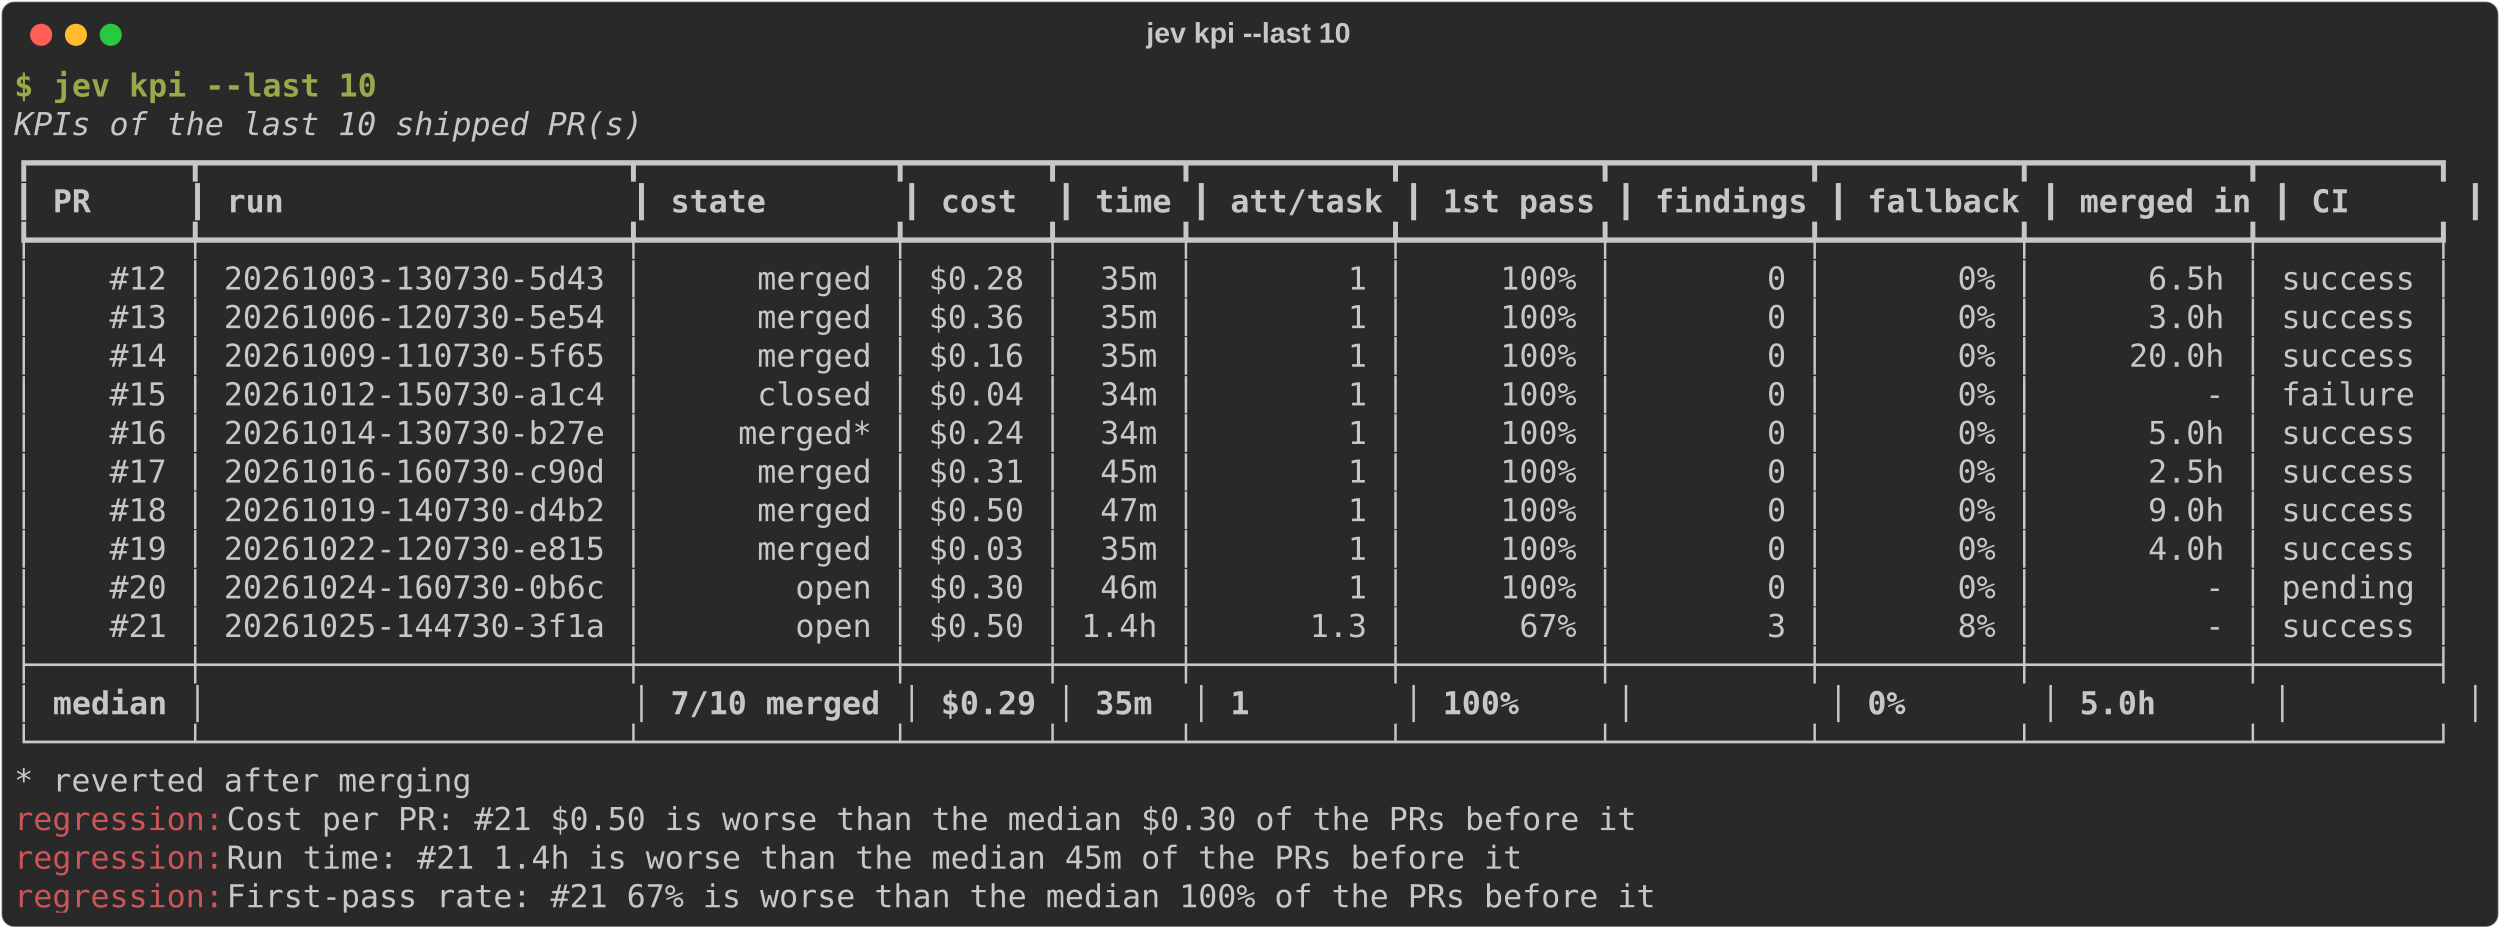
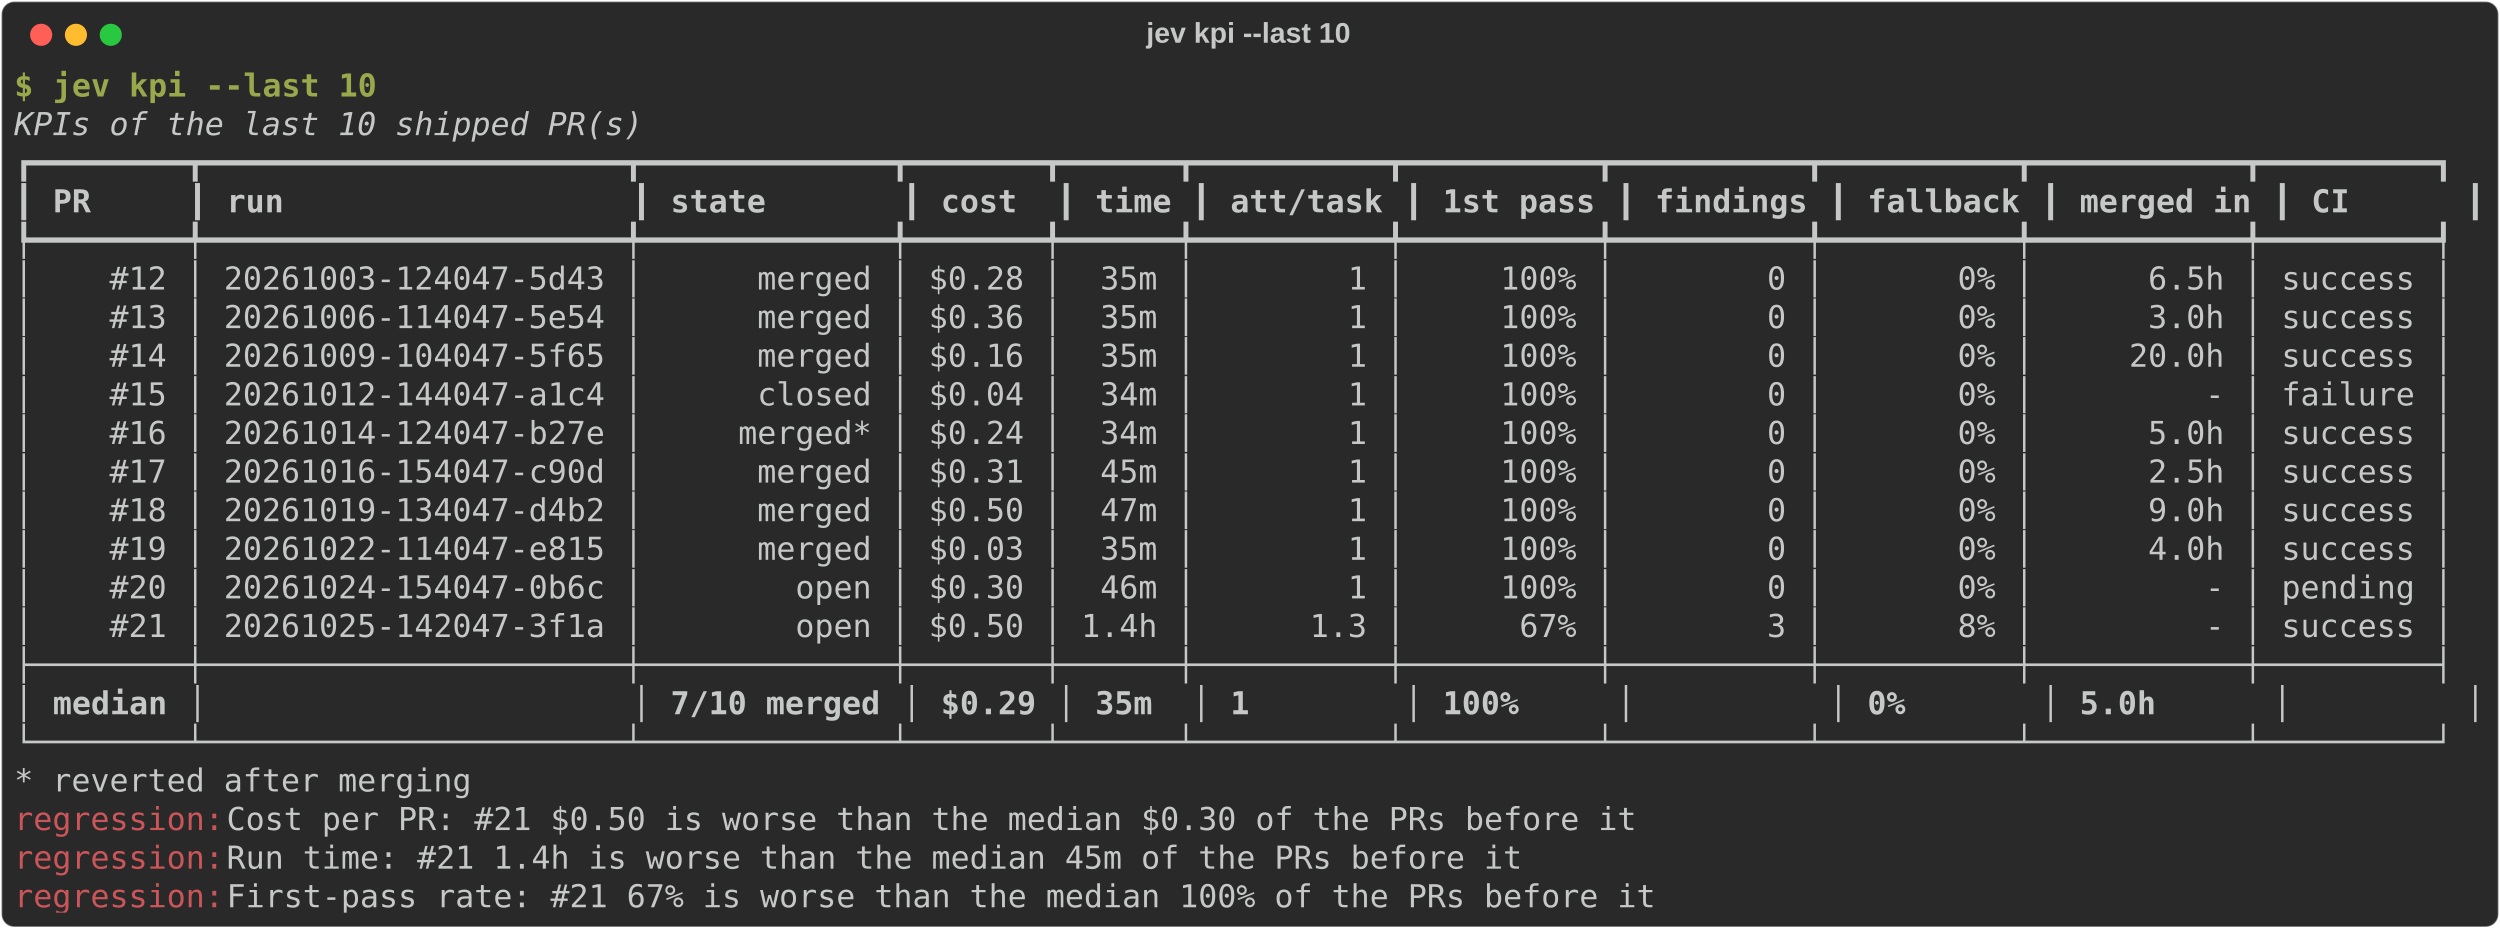
<svg xmlns="http://www.w3.org/2000/svg" class="rich-terminal" viewBox="0 0 1580 586.8">
  <style>

    @font-face {
        font-family: "Fira Code";
        src: local("FiraCode-Regular"),
                url("https://cdnjs.cloudflare.com/ajax/libs/firacode/6.2.0/woff2/FiraCode-Regular.woff2") format("woff2"),
                url("https://cdnjs.cloudflare.com/ajax/libs/firacode/6.2.0/woff/FiraCode-Regular.woff") format("woff");
        font-style: normal;
        font-weight: 400;
    }
    @font-face {
        font-family: "Fira Code";
        src: local("FiraCode-Bold"),
                url("https://cdnjs.cloudflare.com/ajax/libs/firacode/6.2.0/woff2/FiraCode-Bold.woff2") format("woff2"),
                url("https://cdnjs.cloudflare.com/ajax/libs/firacode/6.2.0/woff/FiraCode-Bold.woff") format("woff");
        font-style: bold;
        font-weight: 700;
    }

-     .terminal-2717929664-matrix {
+     .terminal-2436059363-matrix {
        font-family: Fira Code, monospace;
        font-size: 20px;
        line-height: 24.4px;
        font-variant-east-asian: full-width;
    }

-     .terminal-2717929664-title {
+     .terminal-2436059363-title {
        font-size: 18px;
        font-weight: bold;
        font-family: arial;
    }

-     .terminal-2717929664-r1 { fill: #98a84b;font-weight: bold }
- .terminal-2717929664-r2 { fill: #c5c8c6 }
- .terminal-2717929664-r3 { fill: #c5c8c6;font-style: italic; }
- .terminal-2717929664-r4 { fill: #c5c8c6;font-weight: bold }
- .terminal-2717929664-r5 { fill: #cc555a }
+     .terminal-2436059363-r1 { fill: #98a84b;font-weight: bold }
+ .terminal-2436059363-r2 { fill: #c5c8c6 }
+ .terminal-2436059363-r3 { fill: #c5c8c6;font-style: italic; }
+ .terminal-2436059363-r4 { fill: #c5c8c6;font-weight: bold }
+ .terminal-2436059363-r5 { fill: #cc555a }
    </style>
  <defs>
-     <clipPath id="terminal-2717929664-clip-terminal">
+     <clipPath id="terminal-2436059363-clip-terminal">
      <rect x="0" y="0" width="1560.6" height="535.8" />
    </clipPath>
-     <clipPath id="terminal-2717929664-line-0">
+     <clipPath id="terminal-2436059363-line-0">
      <rect x="0" y="1.5" width="1561.6" height="24.65" />
    </clipPath>
-     <clipPath id="terminal-2717929664-line-1">
+     <clipPath id="terminal-2436059363-line-1">
      <rect x="0" y="25.9" width="1561.6" height="24.65" />
    </clipPath>
-     <clipPath id="terminal-2717929664-line-2">
+     <clipPath id="terminal-2436059363-line-2">
      <rect x="0" y="50.3" width="1561.6" height="24.65" />
    </clipPath>
-     <clipPath id="terminal-2717929664-line-3">
+     <clipPath id="terminal-2436059363-line-3">
      <rect x="0" y="74.7" width="1561.6" height="24.65" />
    </clipPath>
-     <clipPath id="terminal-2717929664-line-4">
+     <clipPath id="terminal-2436059363-line-4">
      <rect x="0" y="99.1" width="1561.6" height="24.65" />
    </clipPath>
-     <clipPath id="terminal-2717929664-line-5">
+     <clipPath id="terminal-2436059363-line-5">
      <rect x="0" y="123.5" width="1561.6" height="24.65" />
    </clipPath>
-     <clipPath id="terminal-2717929664-line-6">
+     <clipPath id="terminal-2436059363-line-6">
      <rect x="0" y="147.9" width="1561.6" height="24.65" />
    </clipPath>
-     <clipPath id="terminal-2717929664-line-7">
+     <clipPath id="terminal-2436059363-line-7">
      <rect x="0" y="172.3" width="1561.6" height="24.65" />
    </clipPath>
-     <clipPath id="terminal-2717929664-line-8">
+     <clipPath id="terminal-2436059363-line-8">
      <rect x="0" y="196.7" width="1561.6" height="24.65" />
    </clipPath>
-     <clipPath id="terminal-2717929664-line-9">
+     <clipPath id="terminal-2436059363-line-9">
      <rect x="0" y="221.1" width="1561.6" height="24.65" />
    </clipPath>
-     <clipPath id="terminal-2717929664-line-10">
+     <clipPath id="terminal-2436059363-line-10">
      <rect x="0" y="245.5" width="1561.6" height="24.65" />
    </clipPath>
-     <clipPath id="terminal-2717929664-line-11">
+     <clipPath id="terminal-2436059363-line-11">
      <rect x="0" y="269.9" width="1561.6" height="24.65" />
    </clipPath>
-     <clipPath id="terminal-2717929664-line-12">
+     <clipPath id="terminal-2436059363-line-12">
      <rect x="0" y="294.3" width="1561.6" height="24.65" />
    </clipPath>
-     <clipPath id="terminal-2717929664-line-13">
+     <clipPath id="terminal-2436059363-line-13">
      <rect x="0" y="318.7" width="1561.6" height="24.65" />
    </clipPath>
-     <clipPath id="terminal-2717929664-line-14">
+     <clipPath id="terminal-2436059363-line-14">
      <rect x="0" y="343.1" width="1561.6" height="24.65" />
    </clipPath>
-     <clipPath id="terminal-2717929664-line-15">
+     <clipPath id="terminal-2436059363-line-15">
      <rect x="0" y="367.5" width="1561.6" height="24.65" />
    </clipPath>
-     <clipPath id="terminal-2717929664-line-16">
+     <clipPath id="terminal-2436059363-line-16">
      <rect x="0" y="391.9" width="1561.6" height="24.65" />
    </clipPath>
-     <clipPath id="terminal-2717929664-line-17">
+     <clipPath id="terminal-2436059363-line-17">
      <rect x="0" y="416.3" width="1561.6" height="24.65" />
    </clipPath>
-     <clipPath id="terminal-2717929664-line-18">
+     <clipPath id="terminal-2436059363-line-18">
      <rect x="0" y="440.7" width="1561.6" height="24.65" />
    </clipPath>
-     <clipPath id="terminal-2717929664-line-19">
+     <clipPath id="terminal-2436059363-line-19">
      <rect x="0" y="465.1" width="1561.6" height="24.65" />
    </clipPath>
-     <clipPath id="terminal-2717929664-line-20">
+     <clipPath id="terminal-2436059363-line-20">
      <rect x="0" y="489.5" width="1561.6" height="24.65" />
    </clipPath>
  </defs>
  <rect fill="#292929" stroke="rgba(255,255,255,0.35)" stroke-width="1" x="1" y="1" width="1578" height="584.8" rx="8" />
-   <text class="terminal-2717929664-title" fill="#c5c8c6" text-anchor="middle" x="789" y="27">jev kpi --last 10</text>
+   <text class="terminal-2436059363-title" fill="#c5c8c6" text-anchor="middle" x="789" y="27">jev kpi --last 10</text>
  <g transform="translate(26,22)">
    <circle cx="0" cy="0" r="7" fill="#ff5f57" />
    <circle cx="22" cy="0" r="7" fill="#febc2e" />
    <circle cx="44" cy="0" r="7" fill="#28c840" />
  </g>
-   <g transform="translate(9, 41)" clip-path="url(#terminal-2717929664-clip-terminal)">
-     <g class="terminal-2717929664-matrix">
-       <text class="terminal-2717929664-r1" x="0" y="20" textLength="24.4" clip-path="url(#terminal-2717929664-line-0)">$ </text>
-       <text class="terminal-2717929664-r1" x="24.4" y="20" textLength="207.4" clip-path="url(#terminal-2717929664-line-0)">jev kpi --last 10</text>
-       <text class="terminal-2717929664-r2" x="1561.6" y="20" textLength="12.2" clip-path="url(#terminal-2717929664-line-0)">
- </text>
-       <text class="terminal-2717929664-r3" x="0" y="44.4" textLength="1561.6" clip-path="url(#terminal-2717929664-line-1)">                                               KPIs of the last 10 shipped PR(s)                                                </text>
-       <text class="terminal-2717929664-r2" x="1561.6" y="44.4" textLength="12.2" clip-path="url(#terminal-2717929664-line-1)">
- </text>
-       <text class="terminal-2717929664-r2" x="0" y="68.8" textLength="1561.6" clip-path="url(#terminal-2717929664-line-2)">┏━━━━━━━━┳━━━━━━━━━━━━━━━━━━━━━━┳━━━━━━━━━━━━━┳━━━━━━━┳━━━━━━┳━━━━━━━━━━┳━━━━━━━━━━┳━━━━━━━━━━┳━━━━━━━━━━┳━━━━━━━━━━━┳━━━━━━━━━┓</text>
-       <text class="terminal-2717929664-r2" x="1561.6" y="68.8" textLength="12.2" clip-path="url(#terminal-2717929664-line-2)">
- </text>
-       <text class="terminal-2717929664-r2" x="0" y="93.2" textLength="12.2" clip-path="url(#terminal-2717929664-line-3)">┃</text>
-       <text class="terminal-2717929664-r4" x="24.4" y="93.2" textLength="73.2" clip-path="url(#terminal-2717929664-line-3)">    PR</text>
-       <text class="terminal-2717929664-r2" x="109.8" y="93.2" textLength="12.2" clip-path="url(#terminal-2717929664-line-3)">┃</text>
-       <text class="terminal-2717929664-r4" x="134.2" y="93.2" textLength="244" clip-path="url(#terminal-2717929664-line-3)">run                 </text>
-       <text class="terminal-2717929664-r2" x="390.4" y="93.2" textLength="12.2" clip-path="url(#terminal-2717929664-line-3)">┃</text>
-       <text class="terminal-2717929664-r4" x="414.8" y="93.2" textLength="134.2" clip-path="url(#terminal-2717929664-line-3)">      state</text>
-       <text class="terminal-2717929664-r2" x="561.2" y="93.2" textLength="12.2" clip-path="url(#terminal-2717929664-line-3)">┃</text>
-       <text class="terminal-2717929664-r4" x="585.6" y="93.2" textLength="61" clip-path="url(#terminal-2717929664-line-3)"> cost</text>
-       <text class="terminal-2717929664-r2" x="658.8" y="93.2" textLength="12.2" clip-path="url(#terminal-2717929664-line-3)">┃</text>
-       <text class="terminal-2717929664-r4" x="683.2" y="93.2" textLength="48.8" clip-path="url(#terminal-2717929664-line-3)">time</text>
-       <text class="terminal-2717929664-r2" x="744.2" y="93.2" textLength="12.2" clip-path="url(#terminal-2717929664-line-3)">┃</text>
-       <text class="terminal-2717929664-r4" x="768.6" y="93.2" textLength="97.6" clip-path="url(#terminal-2717929664-line-3)">att/task</text>
-       <text class="terminal-2717929664-r2" x="878.4" y="93.2" textLength="12.2" clip-path="url(#terminal-2717929664-line-3)">┃</text>
-       <text class="terminal-2717929664-r4" x="902.8" y="93.2" textLength="97.6" clip-path="url(#terminal-2717929664-line-3)">1st pass</text>
-       <text class="terminal-2717929664-r2" x="1012.6" y="93.2" textLength="12.2" clip-path="url(#terminal-2717929664-line-3)">┃</text>
-       <text class="terminal-2717929664-r4" x="1037" y="93.2" textLength="97.6" clip-path="url(#terminal-2717929664-line-3)">findings</text>
-       <text class="terminal-2717929664-r2" x="1146.8" y="93.2" textLength="12.2" clip-path="url(#terminal-2717929664-line-3)">┃</text>
-       <text class="terminal-2717929664-r4" x="1171.2" y="93.2" textLength="97.6" clip-path="url(#terminal-2717929664-line-3)">fallback</text>
-       <text class="terminal-2717929664-r2" x="1281" y="93.2" textLength="12.2" clip-path="url(#terminal-2717929664-line-3)">┃</text>
-       <text class="terminal-2717929664-r4" x="1305.4" y="93.2" textLength="109.8" clip-path="url(#terminal-2717929664-line-3)">merged in</text>
-       <text class="terminal-2717929664-r2" x="1427.4" y="93.2" textLength="12.2" clip-path="url(#terminal-2717929664-line-3)">┃</text>
-       <text class="terminal-2717929664-r4" x="1451.8" y="93.2" textLength="85.4" clip-path="url(#terminal-2717929664-line-3)">     CI</text>
-       <text class="terminal-2717929664-r2" x="1549.4" y="93.2" textLength="12.2" clip-path="url(#terminal-2717929664-line-3)">┃</text>
-       <text class="terminal-2717929664-r2" x="1561.6" y="93.2" textLength="12.2" clip-path="url(#terminal-2717929664-line-3)">
- </text>
-       <text class="terminal-2717929664-r2" x="0" y="117.6" textLength="1561.6" clip-path="url(#terminal-2717929664-line-4)">┡━━━━━━━━╇━━━━━━━━━━━━━━━━━━━━━━╇━━━━━━━━━━━━━╇━━━━━━━╇━━━━━━╇━━━━━━━━━━╇━━━━━━━━━━╇━━━━━━━━━━╇━━━━━━━━━━╇━━━━━━━━━━━╇━━━━━━━━━┩</text>
-       <text class="terminal-2717929664-r2" x="1561.6" y="117.6" textLength="12.2" clip-path="url(#terminal-2717929664-line-4)">
- </text>
-       <text class="terminal-2717929664-r2" x="0" y="142" textLength="1561.6" clip-path="url(#terminal-2717929664-line-5)">│    #12 │ 20261003-130730-5d43 │      merged │ $0.28 │  35m │        1 │     100% │        0 │       0% │      6.5h │ success │</text>
-       <text class="terminal-2717929664-r2" x="1561.6" y="142" textLength="12.2" clip-path="url(#terminal-2717929664-line-5)">
- </text>
-       <text class="terminal-2717929664-r2" x="0" y="166.4" textLength="1561.6" clip-path="url(#terminal-2717929664-line-6)">│    #13 │ 20261006-120730-5e54 │      merged │ $0.36 │  35m │        1 │     100% │        0 │       0% │      3.0h │ success │</text>
-       <text class="terminal-2717929664-r2" x="1561.6" y="166.4" textLength="12.2" clip-path="url(#terminal-2717929664-line-6)">
- </text>
-       <text class="terminal-2717929664-r2" x="0" y="190.8" textLength="1561.6" clip-path="url(#terminal-2717929664-line-7)">│    #14 │ 20261009-110730-5f65 │      merged │ $0.16 │  35m │        1 │     100% │        0 │       0% │     20.0h │ success │</text>
-       <text class="terminal-2717929664-r2" x="1561.6" y="190.8" textLength="12.2" clip-path="url(#terminal-2717929664-line-7)">
- </text>
-       <text class="terminal-2717929664-r2" x="0" y="215.2" textLength="1561.6" clip-path="url(#terminal-2717929664-line-8)">│    #15 │ 20261012-150730-a1c4 │      closed │ $0.04 │  34m │        1 │     100% │        0 │       0% │         - │ failure │</text>
-       <text class="terminal-2717929664-r2" x="1561.6" y="215.2" textLength="12.2" clip-path="url(#terminal-2717929664-line-8)">
- </text>
-       <text class="terminal-2717929664-r2" x="0" y="239.6" textLength="1561.6" clip-path="url(#terminal-2717929664-line-9)">│    #16 │ 20261014-130730-b27e │     merged* │ $0.24 │  34m │        1 │     100% │        0 │       0% │      5.0h │ success │</text>
-       <text class="terminal-2717929664-r2" x="1561.6" y="239.6" textLength="12.2" clip-path="url(#terminal-2717929664-line-9)">
- </text>
-       <text class="terminal-2717929664-r2" x="0" y="264" textLength="1561.6" clip-path="url(#terminal-2717929664-line-10)">│    #17 │ 20261016-160730-c90d │      merged │ $0.31 │  45m │        1 │     100% │        0 │       0% │      2.5h │ success │</text>
-       <text class="terminal-2717929664-r2" x="1561.6" y="264" textLength="12.2" clip-path="url(#terminal-2717929664-line-10)">
- </text>
-       <text class="terminal-2717929664-r2" x="0" y="288.4" textLength="1561.6" clip-path="url(#terminal-2717929664-line-11)">│    #18 │ 20261019-140730-d4b2 │      merged │ $0.50 │  47m │        1 │     100% │        0 │       0% │      9.0h │ success │</text>
-       <text class="terminal-2717929664-r2" x="1561.6" y="288.4" textLength="12.2" clip-path="url(#terminal-2717929664-line-11)">
- </text>
-       <text class="terminal-2717929664-r2" x="0" y="312.8" textLength="1561.6" clip-path="url(#terminal-2717929664-line-12)">│    #19 │ 20261022-120730-e815 │      merged │ $0.03 │  35m │        1 │     100% │        0 │       0% │      4.0h │ success │</text>
-       <text class="terminal-2717929664-r2" x="1561.6" y="312.8" textLength="12.2" clip-path="url(#terminal-2717929664-line-12)">
- </text>
-       <text class="terminal-2717929664-r2" x="0" y="337.2" textLength="1561.6" clip-path="url(#terminal-2717929664-line-13)">│    #20 │ 20261024-160730-0b6c │        open │ $0.30 │  46m │        1 │     100% │        0 │       0% │         - │ pending │</text>
-       <text class="terminal-2717929664-r2" x="1561.6" y="337.2" textLength="12.2" clip-path="url(#terminal-2717929664-line-13)">
- </text>
-       <text class="terminal-2717929664-r2" x="0" y="361.6" textLength="1561.6" clip-path="url(#terminal-2717929664-line-14)">│    #21 │ 20261025-144730-3f1a │        open │ $0.50 │ 1.4h │      1.3 │      67% │        3 │       8% │         - │ success │</text>
-       <text class="terminal-2717929664-r2" x="1561.6" y="361.6" textLength="12.2" clip-path="url(#terminal-2717929664-line-14)">
- </text>
-       <text class="terminal-2717929664-r2" x="0" y="386" textLength="1561.6" clip-path="url(#terminal-2717929664-line-15)">├────────┼──────────────────────┼─────────────┼───────┼──────┼──────────┼──────────┼──────────┼──────────┼───────────┼─────────┤</text>
-       <text class="terminal-2717929664-r2" x="1561.6" y="386" textLength="12.2" clip-path="url(#terminal-2717929664-line-15)">
- </text>
-       <text class="terminal-2717929664-r2" x="0" y="410.4" textLength="12.2" clip-path="url(#terminal-2717929664-line-16)">│</text>
-       <text class="terminal-2717929664-r4" x="24.4" y="410.4" textLength="73.2" clip-path="url(#terminal-2717929664-line-16)">median</text>
-       <text class="terminal-2717929664-r2" x="109.8" y="410.4" textLength="12.2" clip-path="url(#terminal-2717929664-line-16)">│</text>
-       <text class="terminal-2717929664-r2" x="390.4" y="410.4" textLength="12.2" clip-path="url(#terminal-2717929664-line-16)">│</text>
-       <text class="terminal-2717929664-r4" x="414.8" y="410.4" textLength="134.2" clip-path="url(#terminal-2717929664-line-16)">7/10 merged</text>
-       <text class="terminal-2717929664-r2" x="561.2" y="410.4" textLength="12.2" clip-path="url(#terminal-2717929664-line-16)">│</text>
-       <text class="terminal-2717929664-r4" x="585.6" y="410.4" textLength="61" clip-path="url(#terminal-2717929664-line-16)">$0.29</text>
-       <text class="terminal-2717929664-r2" x="658.8" y="410.4" textLength="12.2" clip-path="url(#terminal-2717929664-line-16)">│</text>
-       <text class="terminal-2717929664-r4" x="683.2" y="410.4" textLength="48.8" clip-path="url(#terminal-2717929664-line-16)"> 35m</text>
-       <text class="terminal-2717929664-r2" x="744.2" y="410.4" textLength="12.2" clip-path="url(#terminal-2717929664-line-16)">│</text>
-       <text class="terminal-2717929664-r4" x="768.6" y="410.4" textLength="97.6" clip-path="url(#terminal-2717929664-line-16)">       1</text>
-       <text class="terminal-2717929664-r2" x="878.4" y="410.4" textLength="12.2" clip-path="url(#terminal-2717929664-line-16)">│</text>
-       <text class="terminal-2717929664-r4" x="902.8" y="410.4" textLength="97.6" clip-path="url(#terminal-2717929664-line-16)">    100%</text>
-       <text class="terminal-2717929664-r2" x="1012.6" y="410.4" textLength="12.2" clip-path="url(#terminal-2717929664-line-16)">│</text>
-       <text class="terminal-2717929664-r2" x="1146.8" y="410.4" textLength="12.2" clip-path="url(#terminal-2717929664-line-16)">│</text>
-       <text class="terminal-2717929664-r4" x="1171.2" y="410.4" textLength="97.6" clip-path="url(#terminal-2717929664-line-16)">      0%</text>
-       <text class="terminal-2717929664-r2" x="1281" y="410.4" textLength="12.2" clip-path="url(#terminal-2717929664-line-16)">│</text>
-       <text class="terminal-2717929664-r4" x="1305.4" y="410.4" textLength="109.8" clip-path="url(#terminal-2717929664-line-16)">     5.0h</text>
-       <text class="terminal-2717929664-r2" x="1427.4" y="410.4" textLength="12.2" clip-path="url(#terminal-2717929664-line-16)">│</text>
-       <text class="terminal-2717929664-r2" x="1549.4" y="410.4" textLength="12.2" clip-path="url(#terminal-2717929664-line-16)">│</text>
-       <text class="terminal-2717929664-r2" x="1561.6" y="410.4" textLength="12.2" clip-path="url(#terminal-2717929664-line-16)">
- </text>
-       <text class="terminal-2717929664-r2" x="0" y="434.8" textLength="1561.6" clip-path="url(#terminal-2717929664-line-17)">└────────┴──────────────────────┴─────────────┴───────┴──────┴──────────┴──────────┴──────────┴──────────┴───────────┴─────────┘</text>
-       <text class="terminal-2717929664-r2" x="1561.6" y="434.8" textLength="12.2" clip-path="url(#terminal-2717929664-line-17)">
- </text>
-       <text class="terminal-2717929664-r2" x="0" y="459.2" textLength="292.8" clip-path="url(#terminal-2717929664-line-18)">* reverted after merging</text>
-       <text class="terminal-2717929664-r2" x="1561.6" y="459.2" textLength="12.2" clip-path="url(#terminal-2717929664-line-18)">
- </text>
-       <text class="terminal-2717929664-r5" x="0" y="483.6" textLength="134.2" clip-path="url(#terminal-2717929664-line-19)">regression:</text>
-       <text class="terminal-2717929664-r2" x="134.2" y="483.6" textLength="915" clip-path="url(#terminal-2717929664-line-19)"> Cost per PR: #21 $0.50 is worse than the median $0.30 of the PRs before it</text>
-       <text class="terminal-2717929664-r2" x="1561.6" y="483.6" textLength="12.2" clip-path="url(#terminal-2717929664-line-19)">
- </text>
-       <text class="terminal-2717929664-r5" x="0" y="508" textLength="134.2" clip-path="url(#terminal-2717929664-line-20)">regression:</text>
-       <text class="terminal-2717929664-r2" x="134.2" y="508" textLength="841.8" clip-path="url(#terminal-2717929664-line-20)"> Run time: #21 1.4h is worse than the median 45m of the PRs before it</text>
-       <text class="terminal-2717929664-r2" x="1561.6" y="508" textLength="12.2" clip-path="url(#terminal-2717929664-line-20)">
- </text>
-       <text class="terminal-2717929664-r5" x="0" y="532.4" textLength="134.2" clip-path="url(#terminal-2717929664-line-21)">regression:</text>
-       <text class="terminal-2717929664-r2" x="134.2" y="532.4" textLength="927.2" clip-path="url(#terminal-2717929664-line-21)"> First-pass rate: #21 67% is worse than the median 100% of the PRs before it</text>
-       <text class="terminal-2717929664-r2" x="1561.6" y="532.4" textLength="12.2" clip-path="url(#terminal-2717929664-line-21)">
+   <g transform="translate(9, 41)" clip-path="url(#terminal-2436059363-clip-terminal)">
+     <g class="terminal-2436059363-matrix">
+       <text class="terminal-2436059363-r1" x="0" y="20" textLength="24.4" clip-path="url(#terminal-2436059363-line-0)">$ </text>
+       <text class="terminal-2436059363-r1" x="24.4" y="20" textLength="207.4" clip-path="url(#terminal-2436059363-line-0)">jev kpi --last 10</text>
+       <text class="terminal-2436059363-r2" x="1561.6" y="20" textLength="12.2" clip-path="url(#terminal-2436059363-line-0)">
+ </text>
+       <text class="terminal-2436059363-r3" x="0" y="44.4" textLength="1561.6" clip-path="url(#terminal-2436059363-line-1)">                                               KPIs of the last 10 shipped PR(s)                                                </text>
+       <text class="terminal-2436059363-r2" x="1561.6" y="44.4" textLength="12.2" clip-path="url(#terminal-2436059363-line-1)">
+ </text>
+       <text class="terminal-2436059363-r2" x="0" y="68.8" textLength="1561.6" clip-path="url(#terminal-2436059363-line-2)">┏━━━━━━━━┳━━━━━━━━━━━━━━━━━━━━━━┳━━━━━━━━━━━━━┳━━━━━━━┳━━━━━━┳━━━━━━━━━━┳━━━━━━━━━━┳━━━━━━━━━━┳━━━━━━━━━━┳━━━━━━━━━━━┳━━━━━━━━━┓</text>
+       <text class="terminal-2436059363-r2" x="1561.6" y="68.8" textLength="12.2" clip-path="url(#terminal-2436059363-line-2)">
+ </text>
+       <text class="terminal-2436059363-r2" x="0" y="93.2" textLength="12.2" clip-path="url(#terminal-2436059363-line-3)">┃</text>
+       <text class="terminal-2436059363-r4" x="24.4" y="93.2" textLength="73.2" clip-path="url(#terminal-2436059363-line-3)">    PR</text>
+       <text class="terminal-2436059363-r2" x="109.8" y="93.2" textLength="12.2" clip-path="url(#terminal-2436059363-line-3)">┃</text>
+       <text class="terminal-2436059363-r4" x="134.2" y="93.2" textLength="244" clip-path="url(#terminal-2436059363-line-3)">run                 </text>
+       <text class="terminal-2436059363-r2" x="390.4" y="93.2" textLength="12.2" clip-path="url(#terminal-2436059363-line-3)">┃</text>
+       <text class="terminal-2436059363-r4" x="414.8" y="93.2" textLength="134.2" clip-path="url(#terminal-2436059363-line-3)">      state</text>
+       <text class="terminal-2436059363-r2" x="561.2" y="93.2" textLength="12.2" clip-path="url(#terminal-2436059363-line-3)">┃</text>
+       <text class="terminal-2436059363-r4" x="585.6" y="93.2" textLength="61" clip-path="url(#terminal-2436059363-line-3)"> cost</text>
+       <text class="terminal-2436059363-r2" x="658.8" y="93.2" textLength="12.2" clip-path="url(#terminal-2436059363-line-3)">┃</text>
+       <text class="terminal-2436059363-r4" x="683.2" y="93.2" textLength="48.8" clip-path="url(#terminal-2436059363-line-3)">time</text>
+       <text class="terminal-2436059363-r2" x="744.2" y="93.2" textLength="12.2" clip-path="url(#terminal-2436059363-line-3)">┃</text>
+       <text class="terminal-2436059363-r4" x="768.6" y="93.2" textLength="97.6" clip-path="url(#terminal-2436059363-line-3)">att/task</text>
+       <text class="terminal-2436059363-r2" x="878.4" y="93.2" textLength="12.2" clip-path="url(#terminal-2436059363-line-3)">┃</text>
+       <text class="terminal-2436059363-r4" x="902.8" y="93.2" textLength="97.6" clip-path="url(#terminal-2436059363-line-3)">1st pass</text>
+       <text class="terminal-2436059363-r2" x="1012.6" y="93.2" textLength="12.2" clip-path="url(#terminal-2436059363-line-3)">┃</text>
+       <text class="terminal-2436059363-r4" x="1037" y="93.2" textLength="97.6" clip-path="url(#terminal-2436059363-line-3)">findings</text>
+       <text class="terminal-2436059363-r2" x="1146.8" y="93.2" textLength="12.2" clip-path="url(#terminal-2436059363-line-3)">┃</text>
+       <text class="terminal-2436059363-r4" x="1171.2" y="93.2" textLength="97.6" clip-path="url(#terminal-2436059363-line-3)">fallback</text>
+       <text class="terminal-2436059363-r2" x="1281" y="93.2" textLength="12.2" clip-path="url(#terminal-2436059363-line-3)">┃</text>
+       <text class="terminal-2436059363-r4" x="1305.4" y="93.2" textLength="109.8" clip-path="url(#terminal-2436059363-line-3)">merged in</text>
+       <text class="terminal-2436059363-r2" x="1427.4" y="93.2" textLength="12.2" clip-path="url(#terminal-2436059363-line-3)">┃</text>
+       <text class="terminal-2436059363-r4" x="1451.8" y="93.2" textLength="85.4" clip-path="url(#terminal-2436059363-line-3)">     CI</text>
+       <text class="terminal-2436059363-r2" x="1549.4" y="93.2" textLength="12.2" clip-path="url(#terminal-2436059363-line-3)">┃</text>
+       <text class="terminal-2436059363-r2" x="1561.6" y="93.2" textLength="12.2" clip-path="url(#terminal-2436059363-line-3)">
+ </text>
+       <text class="terminal-2436059363-r2" x="0" y="117.6" textLength="1561.6" clip-path="url(#terminal-2436059363-line-4)">┡━━━━━━━━╇━━━━━━━━━━━━━━━━━━━━━━╇━━━━━━━━━━━━━╇━━━━━━━╇━━━━━━╇━━━━━━━━━━╇━━━━━━━━━━╇━━━━━━━━━━╇━━━━━━━━━━╇━━━━━━━━━━━╇━━━━━━━━━┩</text>
+       <text class="terminal-2436059363-r2" x="1561.6" y="117.6" textLength="12.2" clip-path="url(#terminal-2436059363-line-4)">
+ </text>
+       <text class="terminal-2436059363-r2" x="0" y="142" textLength="1561.6" clip-path="url(#terminal-2436059363-line-5)">│    #12 │ 20261003-124047-5d43 │      merged │ $0.28 │  35m │        1 │     100% │        0 │       0% │      6.5h │ success │</text>
+       <text class="terminal-2436059363-r2" x="1561.6" y="142" textLength="12.2" clip-path="url(#terminal-2436059363-line-5)">
+ </text>
+       <text class="terminal-2436059363-r2" x="0" y="166.4" textLength="1561.6" clip-path="url(#terminal-2436059363-line-6)">│    #13 │ 20261006-114047-5e54 │      merged │ $0.36 │  35m │        1 │     100% │        0 │       0% │      3.0h │ success │</text>
+       <text class="terminal-2436059363-r2" x="1561.6" y="166.4" textLength="12.2" clip-path="url(#terminal-2436059363-line-6)">
+ </text>
+       <text class="terminal-2436059363-r2" x="0" y="190.8" textLength="1561.6" clip-path="url(#terminal-2436059363-line-7)">│    #14 │ 20261009-104047-5f65 │      merged │ $0.16 │  35m │        1 │     100% │        0 │       0% │     20.0h │ success │</text>
+       <text class="terminal-2436059363-r2" x="1561.6" y="190.8" textLength="12.2" clip-path="url(#terminal-2436059363-line-7)">
+ </text>
+       <text class="terminal-2436059363-r2" x="0" y="215.2" textLength="1561.6" clip-path="url(#terminal-2436059363-line-8)">│    #15 │ 20261012-144047-a1c4 │      closed │ $0.04 │  34m │        1 │     100% │        0 │       0% │         - │ failure │</text>
+       <text class="terminal-2436059363-r2" x="1561.6" y="215.2" textLength="12.2" clip-path="url(#terminal-2436059363-line-8)">
+ </text>
+       <text class="terminal-2436059363-r2" x="0" y="239.6" textLength="1561.6" clip-path="url(#terminal-2436059363-line-9)">│    #16 │ 20261014-124047-b27e │     merged* │ $0.24 │  34m │        1 │     100% │        0 │       0% │      5.0h │ success │</text>
+       <text class="terminal-2436059363-r2" x="1561.6" y="239.6" textLength="12.2" clip-path="url(#terminal-2436059363-line-9)">
+ </text>
+       <text class="terminal-2436059363-r2" x="0" y="264" textLength="1561.6" clip-path="url(#terminal-2436059363-line-10)">│    #17 │ 20261016-154047-c90d │      merged │ $0.31 │  45m │        1 │     100% │        0 │       0% │      2.5h │ success │</text>
+       <text class="terminal-2436059363-r2" x="1561.6" y="264" textLength="12.2" clip-path="url(#terminal-2436059363-line-10)">
+ </text>
+       <text class="terminal-2436059363-r2" x="0" y="288.4" textLength="1561.6" clip-path="url(#terminal-2436059363-line-11)">│    #18 │ 20261019-134047-d4b2 │      merged │ $0.50 │  47m │        1 │     100% │        0 │       0% │      9.0h │ success │</text>
+       <text class="terminal-2436059363-r2" x="1561.6" y="288.4" textLength="12.2" clip-path="url(#terminal-2436059363-line-11)">
+ </text>
+       <text class="terminal-2436059363-r2" x="0" y="312.8" textLength="1561.6" clip-path="url(#terminal-2436059363-line-12)">│    #19 │ 20261022-114047-e815 │      merged │ $0.03 │  35m │        1 │     100% │        0 │       0% │      4.0h │ success │</text>
+       <text class="terminal-2436059363-r2" x="1561.6" y="312.8" textLength="12.2" clip-path="url(#terminal-2436059363-line-12)">
+ </text>
+       <text class="terminal-2436059363-r2" x="0" y="337.2" textLength="1561.6" clip-path="url(#terminal-2436059363-line-13)">│    #20 │ 20261024-154047-0b6c │        open │ $0.30 │  46m │        1 │     100% │        0 │       0% │         - │ pending │</text>
+       <text class="terminal-2436059363-r2" x="1561.6" y="337.2" textLength="12.2" clip-path="url(#terminal-2436059363-line-13)">
+ </text>
+       <text class="terminal-2436059363-r2" x="0" y="361.6" textLength="1561.6" clip-path="url(#terminal-2436059363-line-14)">│    #21 │ 20261025-142047-3f1a │        open │ $0.50 │ 1.4h │      1.3 │      67% │        3 │       8% │         - │ success │</text>
+       <text class="terminal-2436059363-r2" x="1561.6" y="361.6" textLength="12.2" clip-path="url(#terminal-2436059363-line-14)">
+ </text>
+       <text class="terminal-2436059363-r2" x="0" y="386" textLength="1561.6" clip-path="url(#terminal-2436059363-line-15)">├────────┼──────────────────────┼─────────────┼───────┼──────┼──────────┼──────────┼──────────┼──────────┼───────────┼─────────┤</text>
+       <text class="terminal-2436059363-r2" x="1561.6" y="386" textLength="12.2" clip-path="url(#terminal-2436059363-line-15)">
+ </text>
+       <text class="terminal-2436059363-r2" x="0" y="410.4" textLength="12.2" clip-path="url(#terminal-2436059363-line-16)">│</text>
+       <text class="terminal-2436059363-r4" x="24.4" y="410.4" textLength="73.2" clip-path="url(#terminal-2436059363-line-16)">median</text>
+       <text class="terminal-2436059363-r2" x="109.8" y="410.4" textLength="12.2" clip-path="url(#terminal-2436059363-line-16)">│</text>
+       <text class="terminal-2436059363-r2" x="390.4" y="410.4" textLength="12.2" clip-path="url(#terminal-2436059363-line-16)">│</text>
+       <text class="terminal-2436059363-r4" x="414.8" y="410.4" textLength="134.2" clip-path="url(#terminal-2436059363-line-16)">7/10 merged</text>
+       <text class="terminal-2436059363-r2" x="561.2" y="410.4" textLength="12.2" clip-path="url(#terminal-2436059363-line-16)">│</text>
+       <text class="terminal-2436059363-r4" x="585.6" y="410.4" textLength="61" clip-path="url(#terminal-2436059363-line-16)">$0.29</text>
+       <text class="terminal-2436059363-r2" x="658.8" y="410.4" textLength="12.2" clip-path="url(#terminal-2436059363-line-16)">│</text>
+       <text class="terminal-2436059363-r4" x="683.2" y="410.4" textLength="48.8" clip-path="url(#terminal-2436059363-line-16)"> 35m</text>
+       <text class="terminal-2436059363-r2" x="744.2" y="410.4" textLength="12.2" clip-path="url(#terminal-2436059363-line-16)">│</text>
+       <text class="terminal-2436059363-r4" x="768.6" y="410.4" textLength="97.6" clip-path="url(#terminal-2436059363-line-16)">       1</text>
+       <text class="terminal-2436059363-r2" x="878.4" y="410.4" textLength="12.2" clip-path="url(#terminal-2436059363-line-16)">│</text>
+       <text class="terminal-2436059363-r4" x="902.8" y="410.4" textLength="97.6" clip-path="url(#terminal-2436059363-line-16)">    100%</text>
+       <text class="terminal-2436059363-r2" x="1012.6" y="410.4" textLength="12.2" clip-path="url(#terminal-2436059363-line-16)">│</text>
+       <text class="terminal-2436059363-r2" x="1146.8" y="410.4" textLength="12.2" clip-path="url(#terminal-2436059363-line-16)">│</text>
+       <text class="terminal-2436059363-r4" x="1171.2" y="410.4" textLength="97.6" clip-path="url(#terminal-2436059363-line-16)">      0%</text>
+       <text class="terminal-2436059363-r2" x="1281" y="410.4" textLength="12.2" clip-path="url(#terminal-2436059363-line-16)">│</text>
+       <text class="terminal-2436059363-r4" x="1305.4" y="410.4" textLength="109.8" clip-path="url(#terminal-2436059363-line-16)">     5.0h</text>
+       <text class="terminal-2436059363-r2" x="1427.4" y="410.4" textLength="12.2" clip-path="url(#terminal-2436059363-line-16)">│</text>
+       <text class="terminal-2436059363-r2" x="1549.4" y="410.4" textLength="12.2" clip-path="url(#terminal-2436059363-line-16)">│</text>
+       <text class="terminal-2436059363-r2" x="1561.6" y="410.4" textLength="12.2" clip-path="url(#terminal-2436059363-line-16)">
+ </text>
+       <text class="terminal-2436059363-r2" x="0" y="434.8" textLength="1561.6" clip-path="url(#terminal-2436059363-line-17)">└────────┴──────────────────────┴─────────────┴───────┴──────┴──────────┴──────────┴──────────┴──────────┴───────────┴─────────┘</text>
+       <text class="terminal-2436059363-r2" x="1561.6" y="434.8" textLength="12.2" clip-path="url(#terminal-2436059363-line-17)">
+ </text>
+       <text class="terminal-2436059363-r2" x="0" y="459.2" textLength="292.8" clip-path="url(#terminal-2436059363-line-18)">* reverted after merging</text>
+       <text class="terminal-2436059363-r2" x="1561.6" y="459.2" textLength="12.2" clip-path="url(#terminal-2436059363-line-18)">
+ </text>
+       <text class="terminal-2436059363-r5" x="0" y="483.6" textLength="134.2" clip-path="url(#terminal-2436059363-line-19)">regression:</text>
+       <text class="terminal-2436059363-r2" x="134.2" y="483.6" textLength="915" clip-path="url(#terminal-2436059363-line-19)"> Cost per PR: #21 $0.50 is worse than the median $0.30 of the PRs before it</text>
+       <text class="terminal-2436059363-r2" x="1561.6" y="483.6" textLength="12.2" clip-path="url(#terminal-2436059363-line-19)">
+ </text>
+       <text class="terminal-2436059363-r5" x="0" y="508" textLength="134.2" clip-path="url(#terminal-2436059363-line-20)">regression:</text>
+       <text class="terminal-2436059363-r2" x="134.2" y="508" textLength="841.8" clip-path="url(#terminal-2436059363-line-20)"> Run time: #21 1.4h is worse than the median 45m of the PRs before it</text>
+       <text class="terminal-2436059363-r2" x="1561.6" y="508" textLength="12.2" clip-path="url(#terminal-2436059363-line-20)">
+ </text>
+       <text class="terminal-2436059363-r5" x="0" y="532.4" textLength="134.2" clip-path="url(#terminal-2436059363-line-21)">regression:</text>
+       <text class="terminal-2436059363-r2" x="134.2" y="532.4" textLength="927.2" clip-path="url(#terminal-2436059363-line-21)"> First-pass rate: #21 67% is worse than the median 100% of the PRs before it</text>
+       <text class="terminal-2436059363-r2" x="1561.6" y="532.4" textLength="12.2" clip-path="url(#terminal-2436059363-line-21)">
</text>
    </g>
  </g>
</svg>
